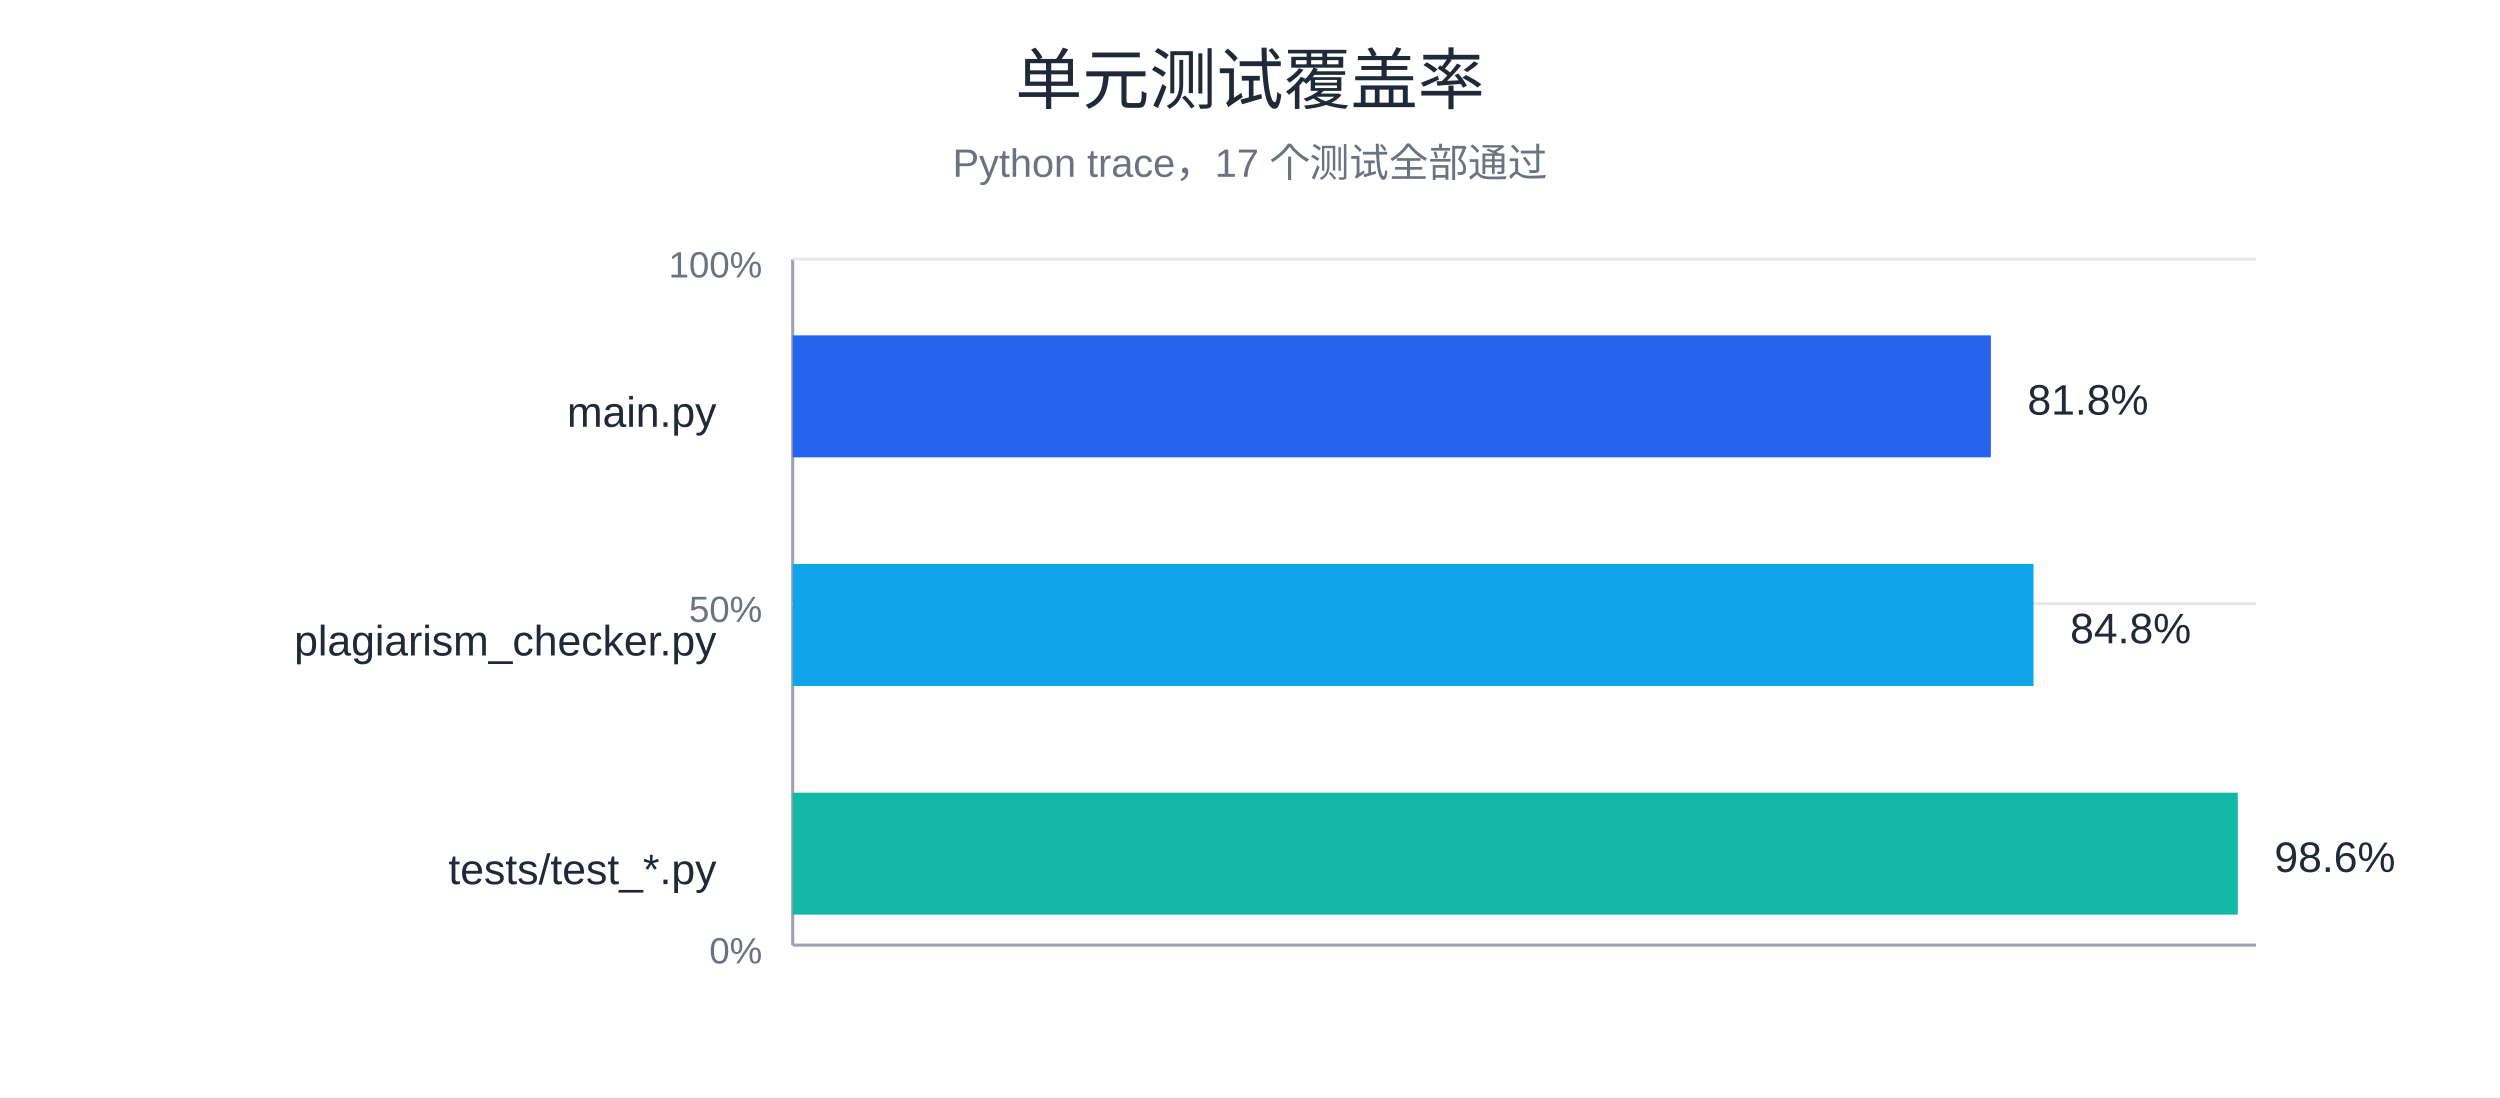
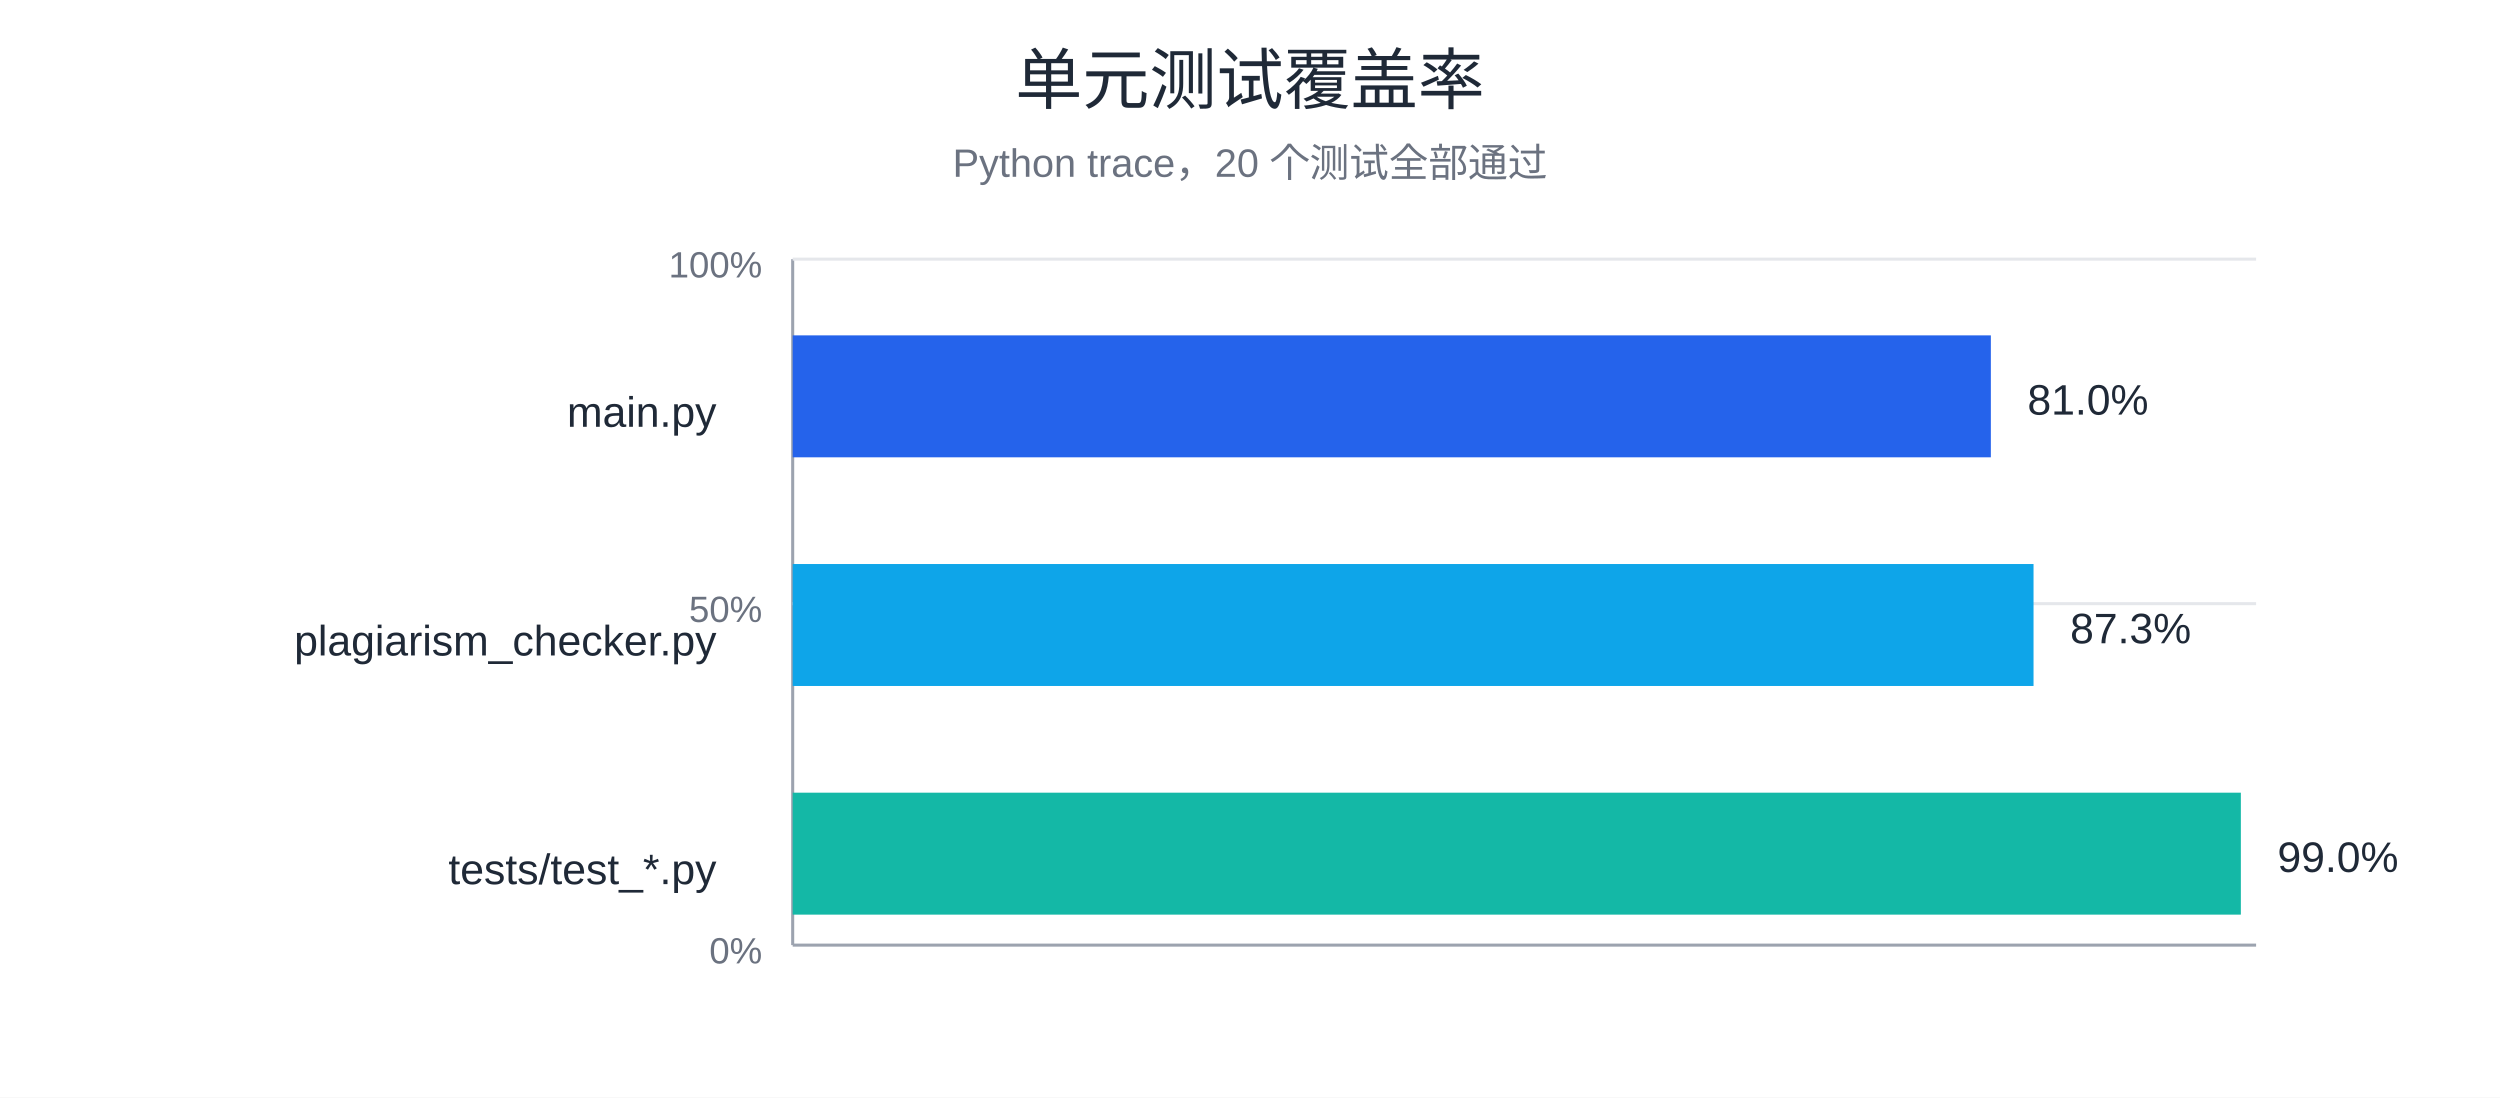
<svg xmlns="http://www.w3.org/2000/svg" width="820" height="360" viewBox="0 0 820 360">
  <rect width="820" height="360" fill="#ffffff" />
  <text x="410" y="34" text-anchor="middle" font-family="Arial, sans-serif" font-size="22" fill="#1f2937">单元测试覆盖率</text>
-   <text x="410" y="58" text-anchor="middle" font-family="Arial, sans-serif" font-size="13" fill="#6b7280">Python trace，17 个测试全部通过</text>
+   <text x="410" y="58" text-anchor="middle" font-family="Arial, sans-serif" font-size="13" fill="#6b7280">Python trace，20 个测试全部通过</text>
  <line x1="260" y1="85" x2="260" y2="310" stroke="#9ca3af" />
  <line x1="260" y1="310" x2="740" y2="310" stroke="#9ca3af" />
  <line x1="260" y1="85" x2="740" y2="85" stroke="#e5e7eb" />
  <line x1="260" y1="198" x2="740" y2="198" stroke="#e5e7eb" />
  <text x="250" y="91" text-anchor="end" font-family="Arial, sans-serif" font-size="12" fill="#6b7280">100%</text>
  <text x="250" y="204" text-anchor="end" font-family="Arial, sans-serif" font-size="12" fill="#6b7280">50%</text>
  <text x="250" y="316" text-anchor="end" font-family="Arial, sans-serif" font-size="12" fill="#6b7280">0%</text>
  <text x="235" y="140" text-anchor="end" font-family="Arial, sans-serif" font-size="14" fill="#1f2937">main.py</text>
  <rect x="260" y="110" width="393" height="40" fill="#2563eb" />
-   <text x="665" y="136" font-family="Arial, sans-serif" font-size="14" fill="#1f2937">81.8%</text>
+   <text x="665" y="136" font-family="Arial, sans-serif" font-size="14" fill="#1f2937">81.0%</text>
  <text x="235" y="215" text-anchor="end" font-family="Arial, sans-serif" font-size="14" fill="#1f2937">plagiarism_checker.py</text>
  <rect x="260" y="185" width="407" height="40" fill="#0ea5e9" />
-   <text x="679" y="211" font-family="Arial, sans-serif" font-size="14" fill="#1f2937">84.8%</text>
+   <text x="679" y="211" font-family="Arial, sans-serif" font-size="14" fill="#1f2937">87.3%</text>
  <text x="235" y="290" text-anchor="end" font-family="Arial, sans-serif" font-size="14" fill="#1f2937">tests/test_*.py</text>
-   <rect x="260" y="260" width="474" height="40" fill="#14b8a6" />
-   <text x="746" y="286" font-family="Arial, sans-serif" font-size="14" fill="#1f2937">98.6%</text>
+   <rect x="260" y="260" width="475" height="40" fill="#14b8a6" />
+   <text x="747" y="286" font-family="Arial, sans-serif" font-size="14" fill="#1f2937">99.0%</text>
</svg>
